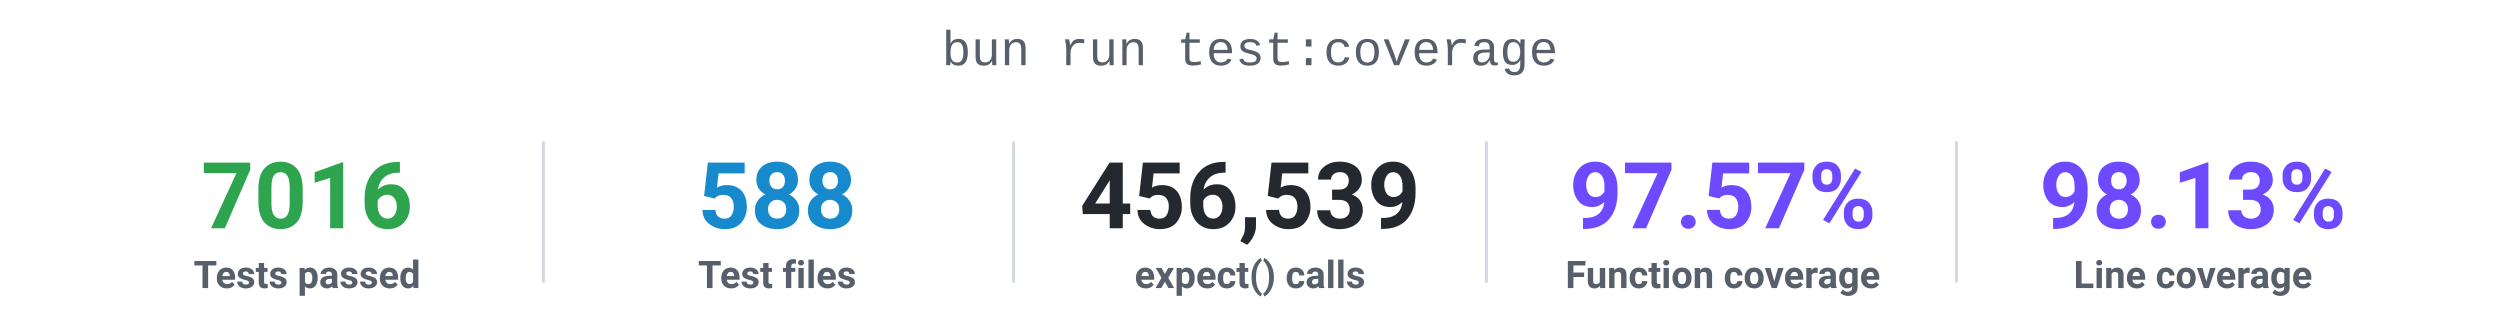
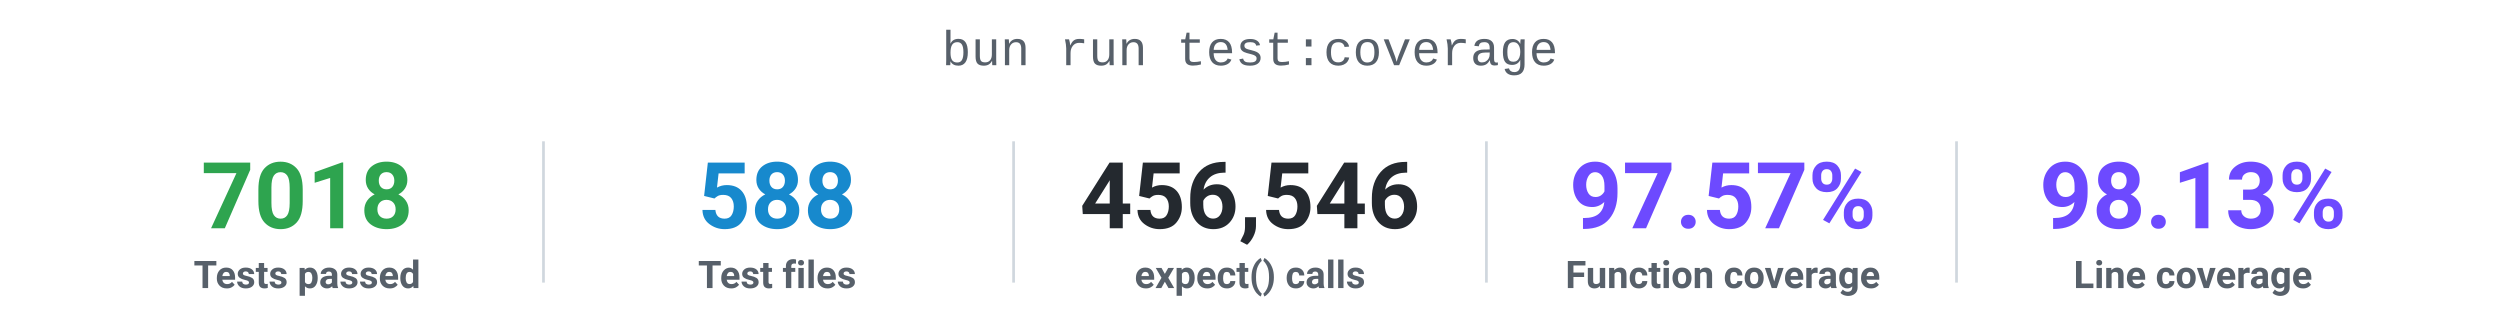
- <svg xmlns="http://www.w3.org/2000/svg" viewBox="0 0 920 122" width="920" height="122" role="img" aria-label="bun run test:coverage — 7016 tests passed, 588 test files, 456,539 expect() calls, 97.57% function coverage, 98.13% line coverage">
+ <svg xmlns="http://www.w3.org/2000/svg" viewBox="0 0 920 122" width="920" height="122" role="img" aria-label="bun run test:coverage — 7018 tests passed, 588 test files, 456,546 expect() calls, 97.57% function coverage, 98.13% line coverage">
  <style>
    .cmd { font-family: ui-monospace, SFMono-Regular, 'SF Mono', Menlo, Consolas, 'Liberation Mono', monospace; font-weight: 500; font-size: 18px; }
    .val { font-family: system-ui, -apple-system, BlinkMacSystemFont, 'Segoe UI', Roboto, sans-serif; font-weight: 700; font-size: 34px; }
    .lbl { font-family: system-ui, -apple-system, BlinkMacSystemFont, 'Segoe UI', Roboto, sans-serif; font-weight: 600; font-size: 14px; }
  </style>
  <text x="460" y="24" text-anchor="middle" class="cmd" fill="#57606a">bun run test:coverage</text>
  <line x1="200" y1="52" x2="200" y2="104" stroke="#d0d7de" stroke-width="1" />
  <line x1="373" y1="52" x2="373" y2="104" stroke="#d0d7de" stroke-width="1" />
  <line x1="547" y1="52" x2="547" y2="104" stroke="#d0d7de" stroke-width="1" />
  <line x1="720" y1="52" x2="720" y2="104" stroke="#d0d7de" stroke-width="1" />
-   <text x="113" y="84" text-anchor="middle" class="val" fill="#2ea44f">7016</text>
+   <text x="113" y="84" text-anchor="middle" class="val" fill="#2ea44f">7018</text>
  <text x="113" y="106" text-anchor="middle" class="lbl" fill="#57606a">Tests passed</text>
  <text x="286" y="84" text-anchor="middle" class="val" fill="#1789cd">588</text>
  <text x="286" y="106" text-anchor="middle" class="lbl" fill="#57606a">Test files</text>
-   <text x="460" y="84" text-anchor="middle" class="val" fill="#24292f">456,539</text>
+   <text x="460" y="84" text-anchor="middle" class="val" fill="#24292f">456,546</text>
  <text x="460" y="106" text-anchor="middle" class="lbl" fill="#57606a">expect() calls</text>
  <text x="634" y="84" text-anchor="middle" class="val" fill="#6d4aff">97.57%</text>
  <text x="634" y="106" text-anchor="middle" class="lbl" fill="#57606a">Function coverage</text>
  <text x="807" y="84" text-anchor="middle" class="val" fill="#6d4aff">98.13%</text>
  <text x="807" y="106" text-anchor="middle" class="lbl" fill="#57606a">Line coverage</text>
</svg>
